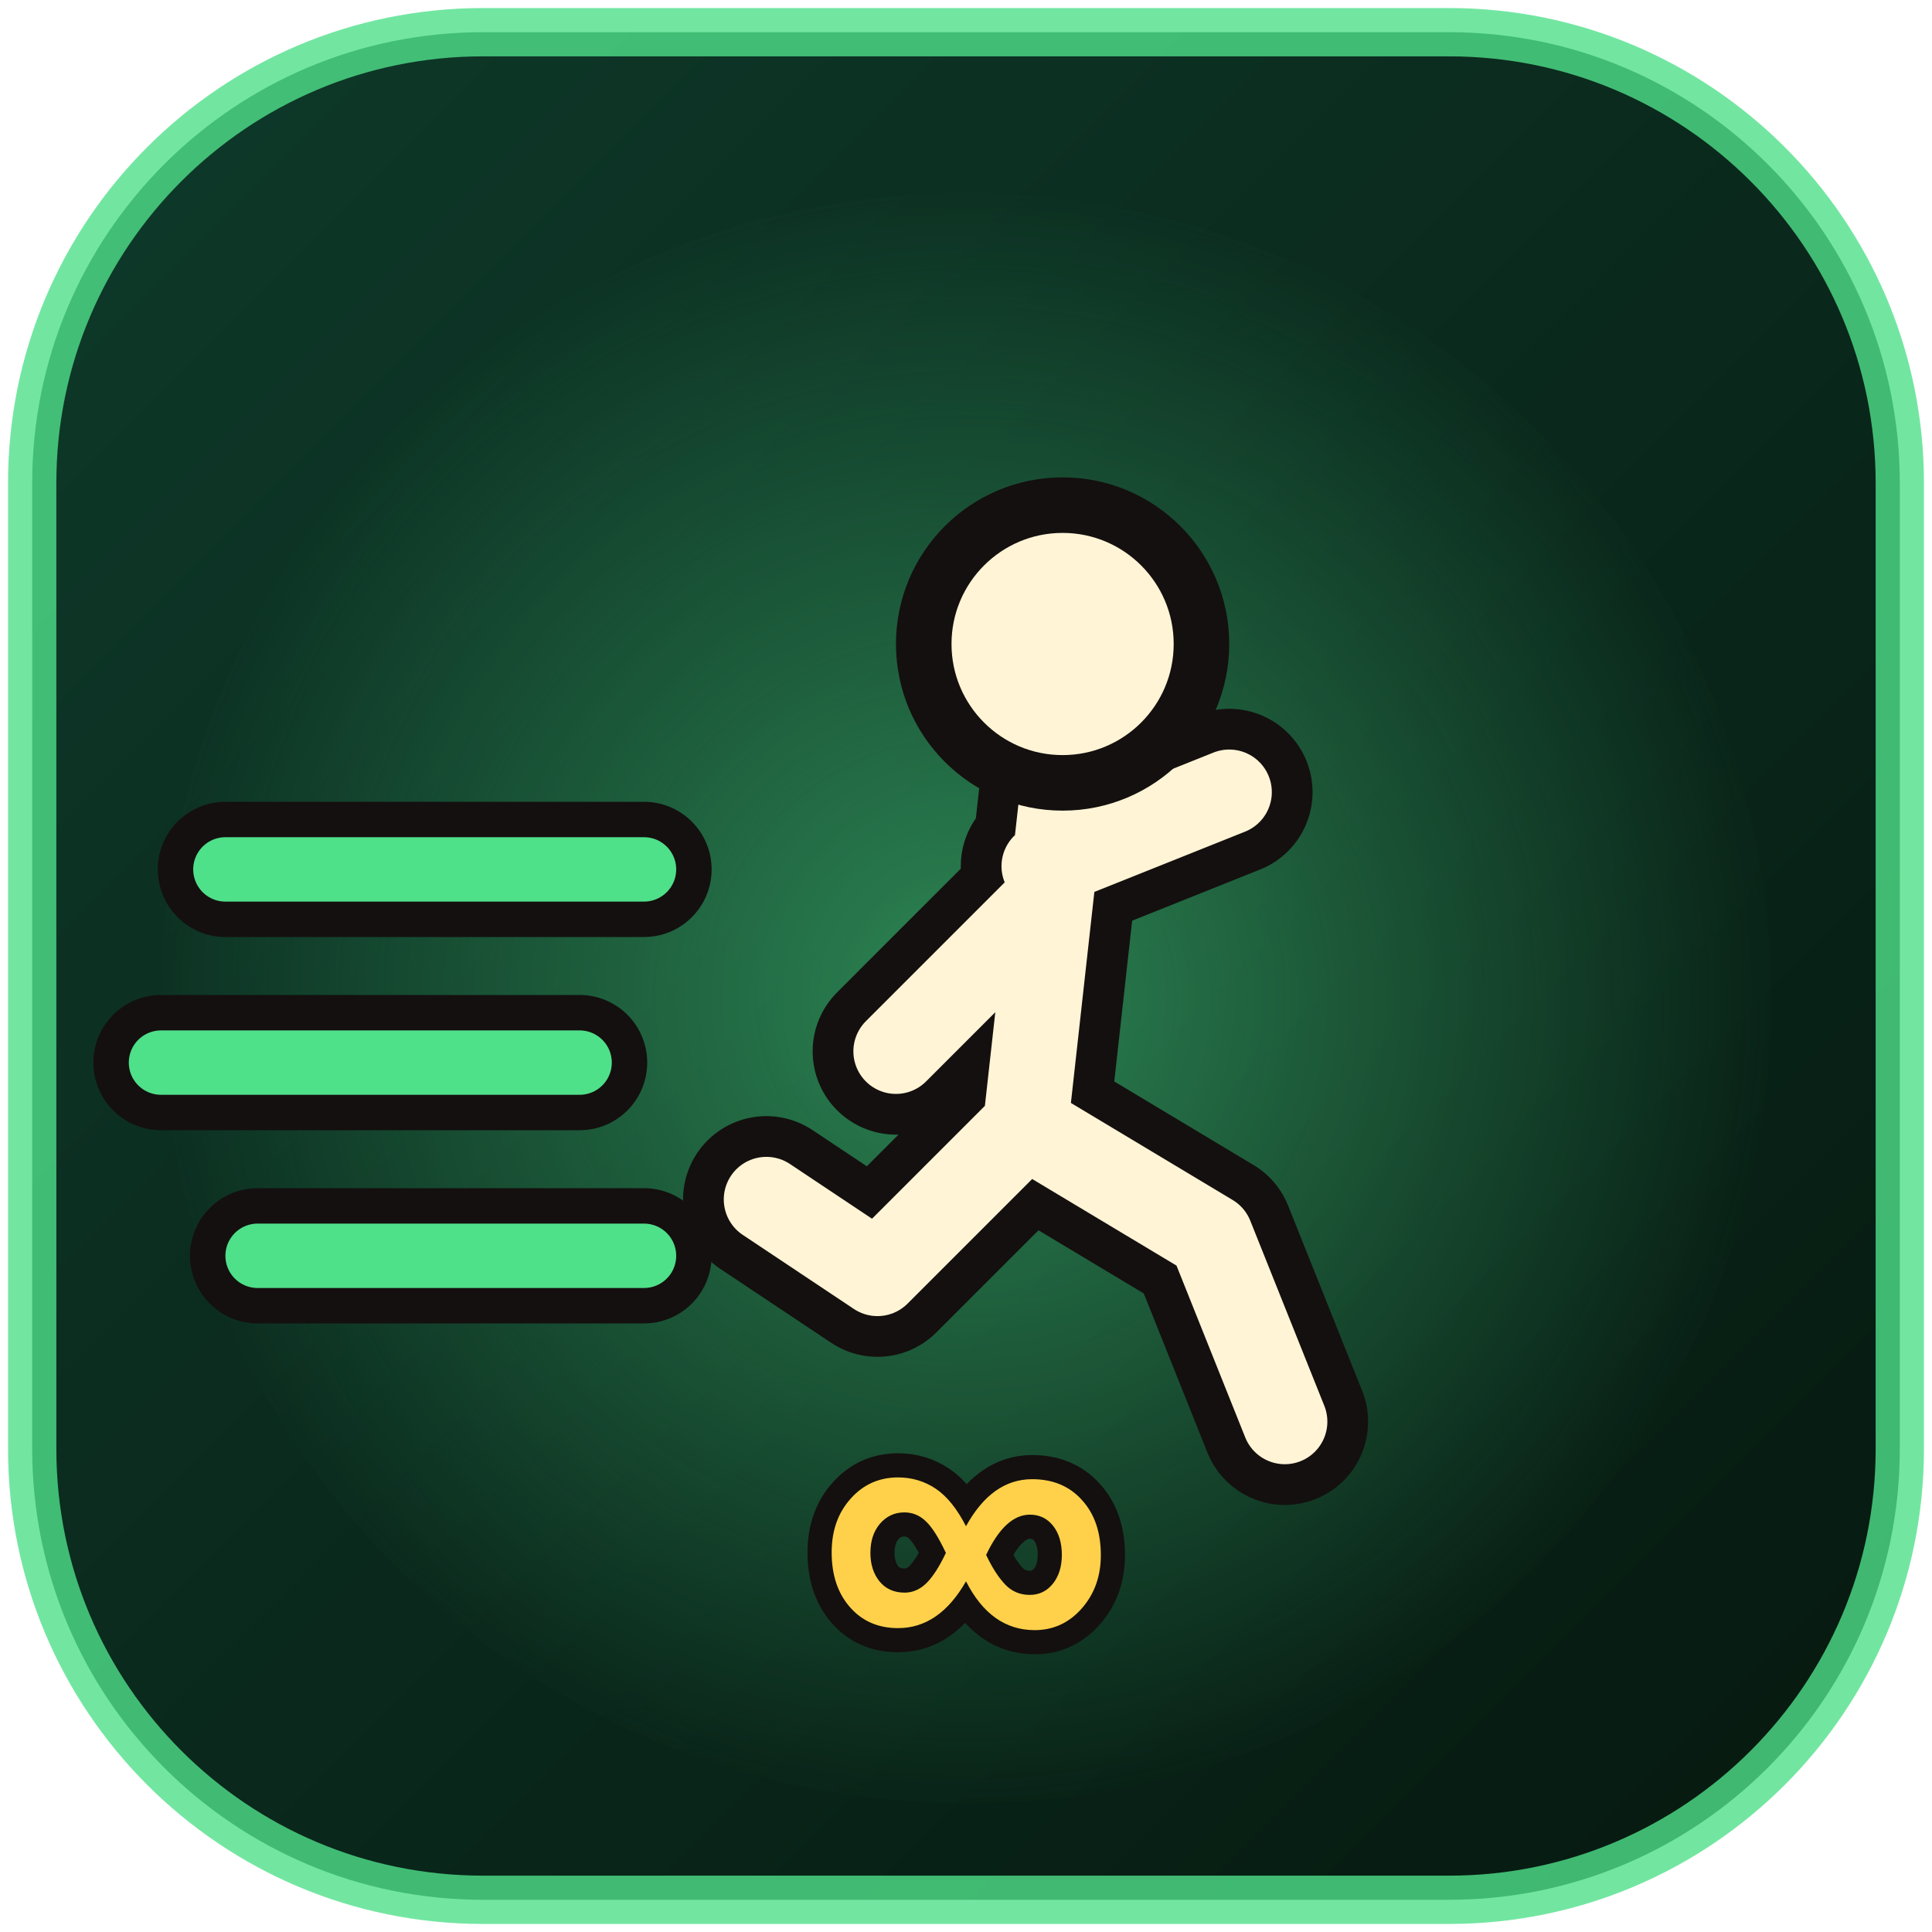
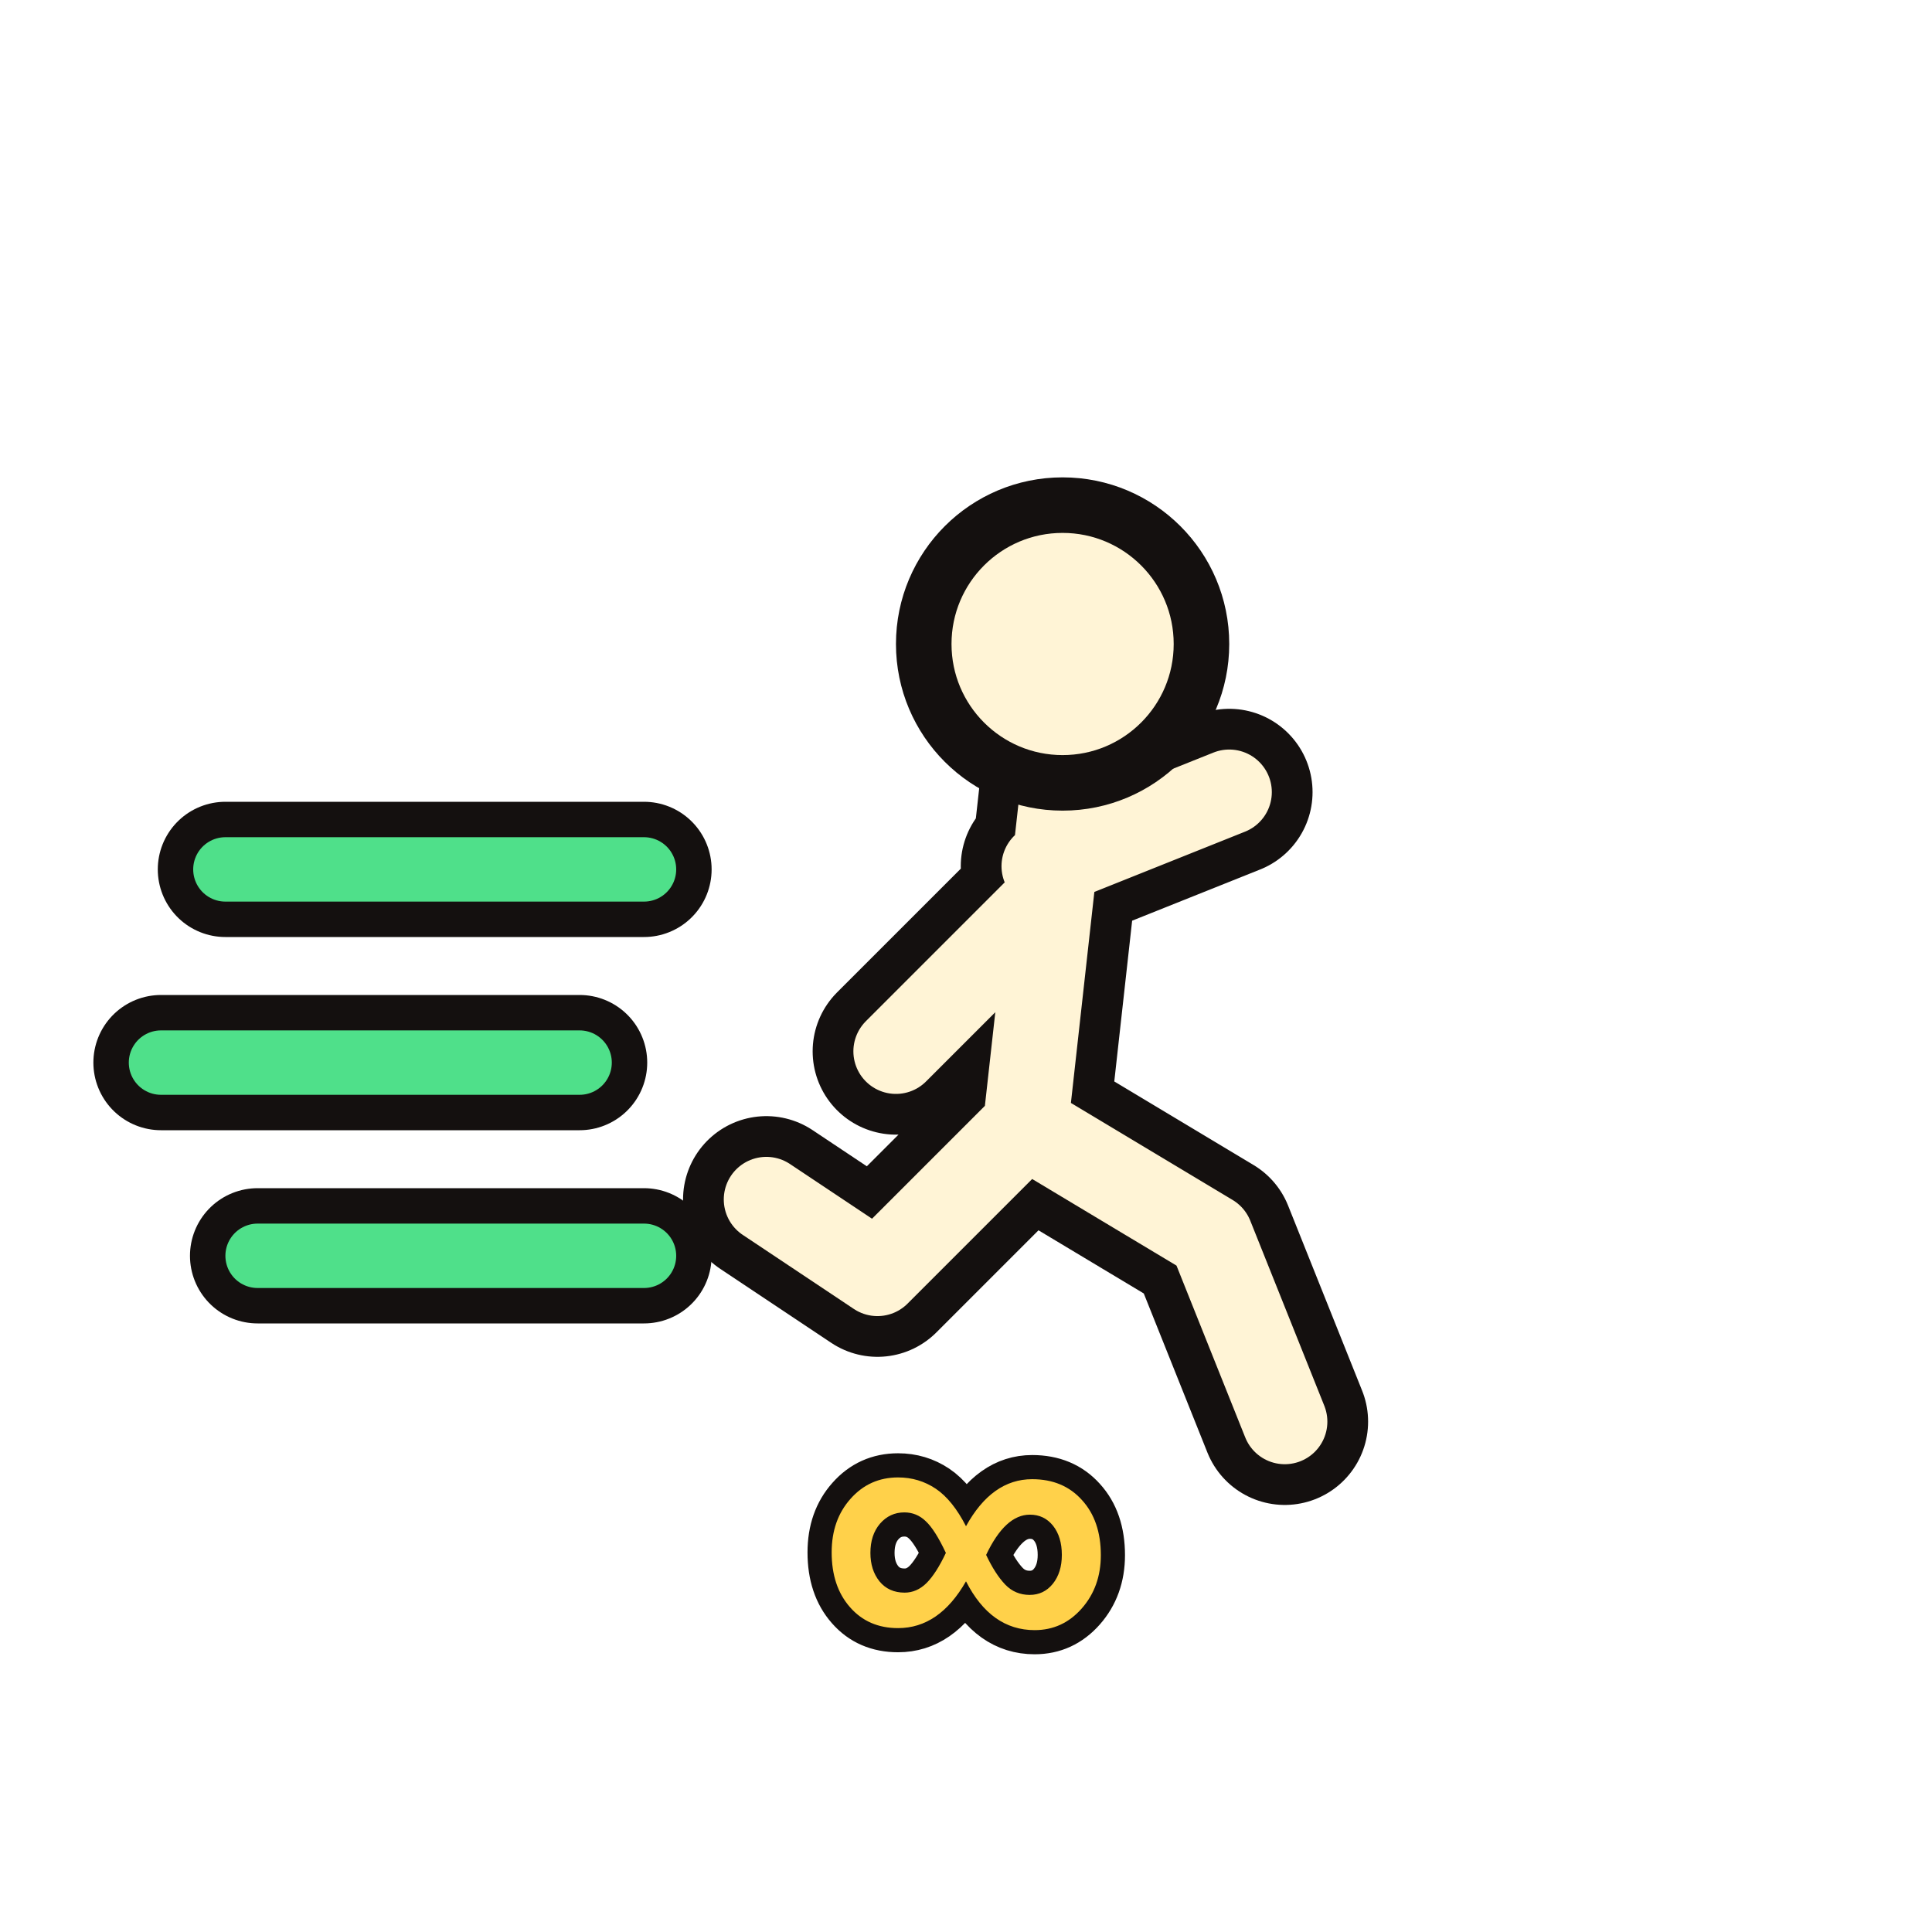
<svg xmlns="http://www.w3.org/2000/svg" viewBox="0 0 120 120">
  <defs>
    <linearGradient id="bdashbr" x1="0" y1="0" x2="1" y2="1">
      <stop offset="0" stop-color="#0e3a2a" />
      <stop offset="1" stop-color="#06180f" />
    </linearGradient>
    <radialGradient id="gdashbr" cx=".5" cy=".5" r=".5">
      <stop offset="0" stop-color="#4fe08a" stop-opacity=".5" />
      <stop offset="1" stop-color="#4fe08a" stop-opacity="0" />
    </radialGradient>
  </defs>
-   <rect x="2" y="2" width="116" height="116" rx="28" fill="url(#bdashbr)" stroke="#4fe08a" stroke-opacity=".8" stroke-width="3" />
-   <circle cx="60" cy="62" r="50" fill="url(#gdashbr)" />
  <path d="M14 54 H40 M10 66 H36 M16 78 H40" fill="none" stroke="#14100f" stroke-width="8.4" stroke-linecap="round" stroke-linejoin="round" />
  <path d="M14 54 H40 M10 66 H36 M16 78 H40" fill="none" stroke="#4fe08a" stroke-width="4" stroke-linecap="round" stroke-linejoin="round" />
  <g transform="translate(66 40) scale(1.15)">
    <path d="M0 8 L-2 26 M-1 12 L9 8 M-1 14 L-9 22 M-2 26 L8 32 L12 42 M-2 26 L-10 34 L-16 30" fill="none" stroke="#14100f" stroke-width="9" stroke-linecap="round" stroke-linejoin="round" />
    <path d="M0 8 L-2 26 M-1 12 L9 8 M-1 14 L-9 22 M-2 26 L8 32 L12 42 M-2 26 L-10 34 L-16 30" fill="none" stroke="#fff4d6" stroke-width="4.6" stroke-linecap="round" stroke-linejoin="round" />
    <circle cx="0" cy="0" r="7.5" fill="#fff4d6" stroke="#14100f" stroke-width="3" />
  </g>
  <text x="60" y="104" font-family="Arial Black,Arial,sans-serif" font-weight="900" font-size="26" fill="#ffd14a" stroke="#14100f" stroke-width="3" paint-order="stroke" text-anchor="middle">∞</text>
</svg>
